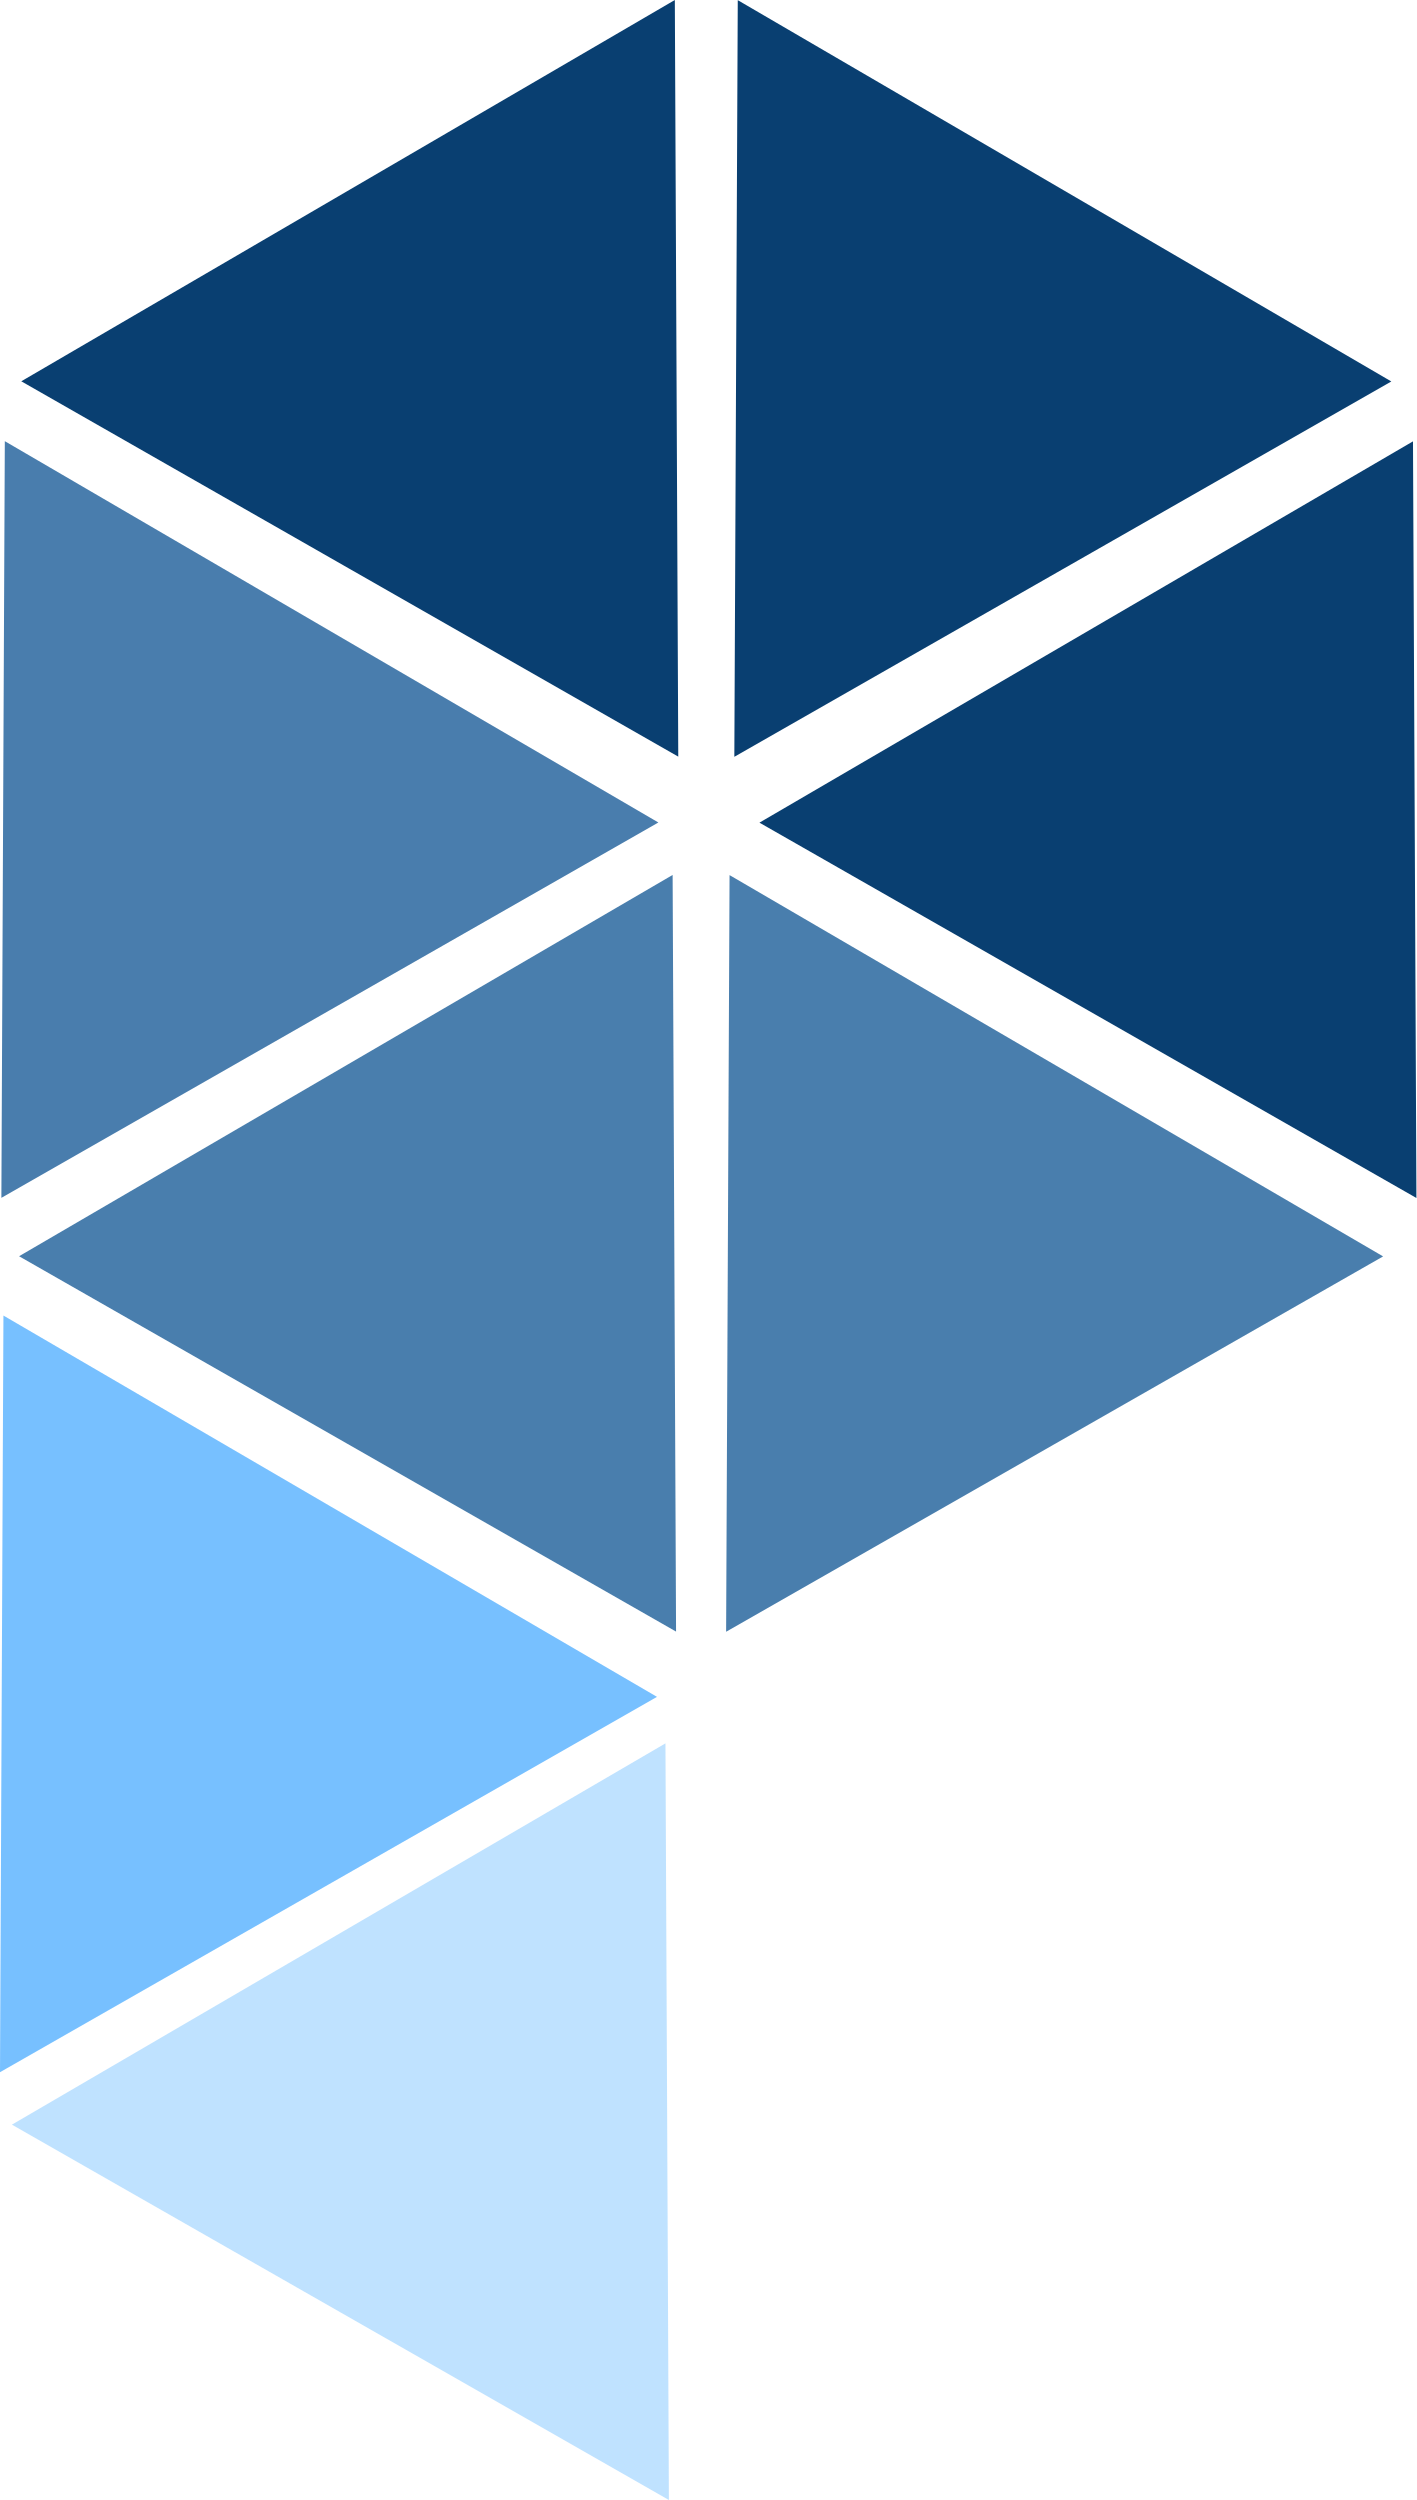
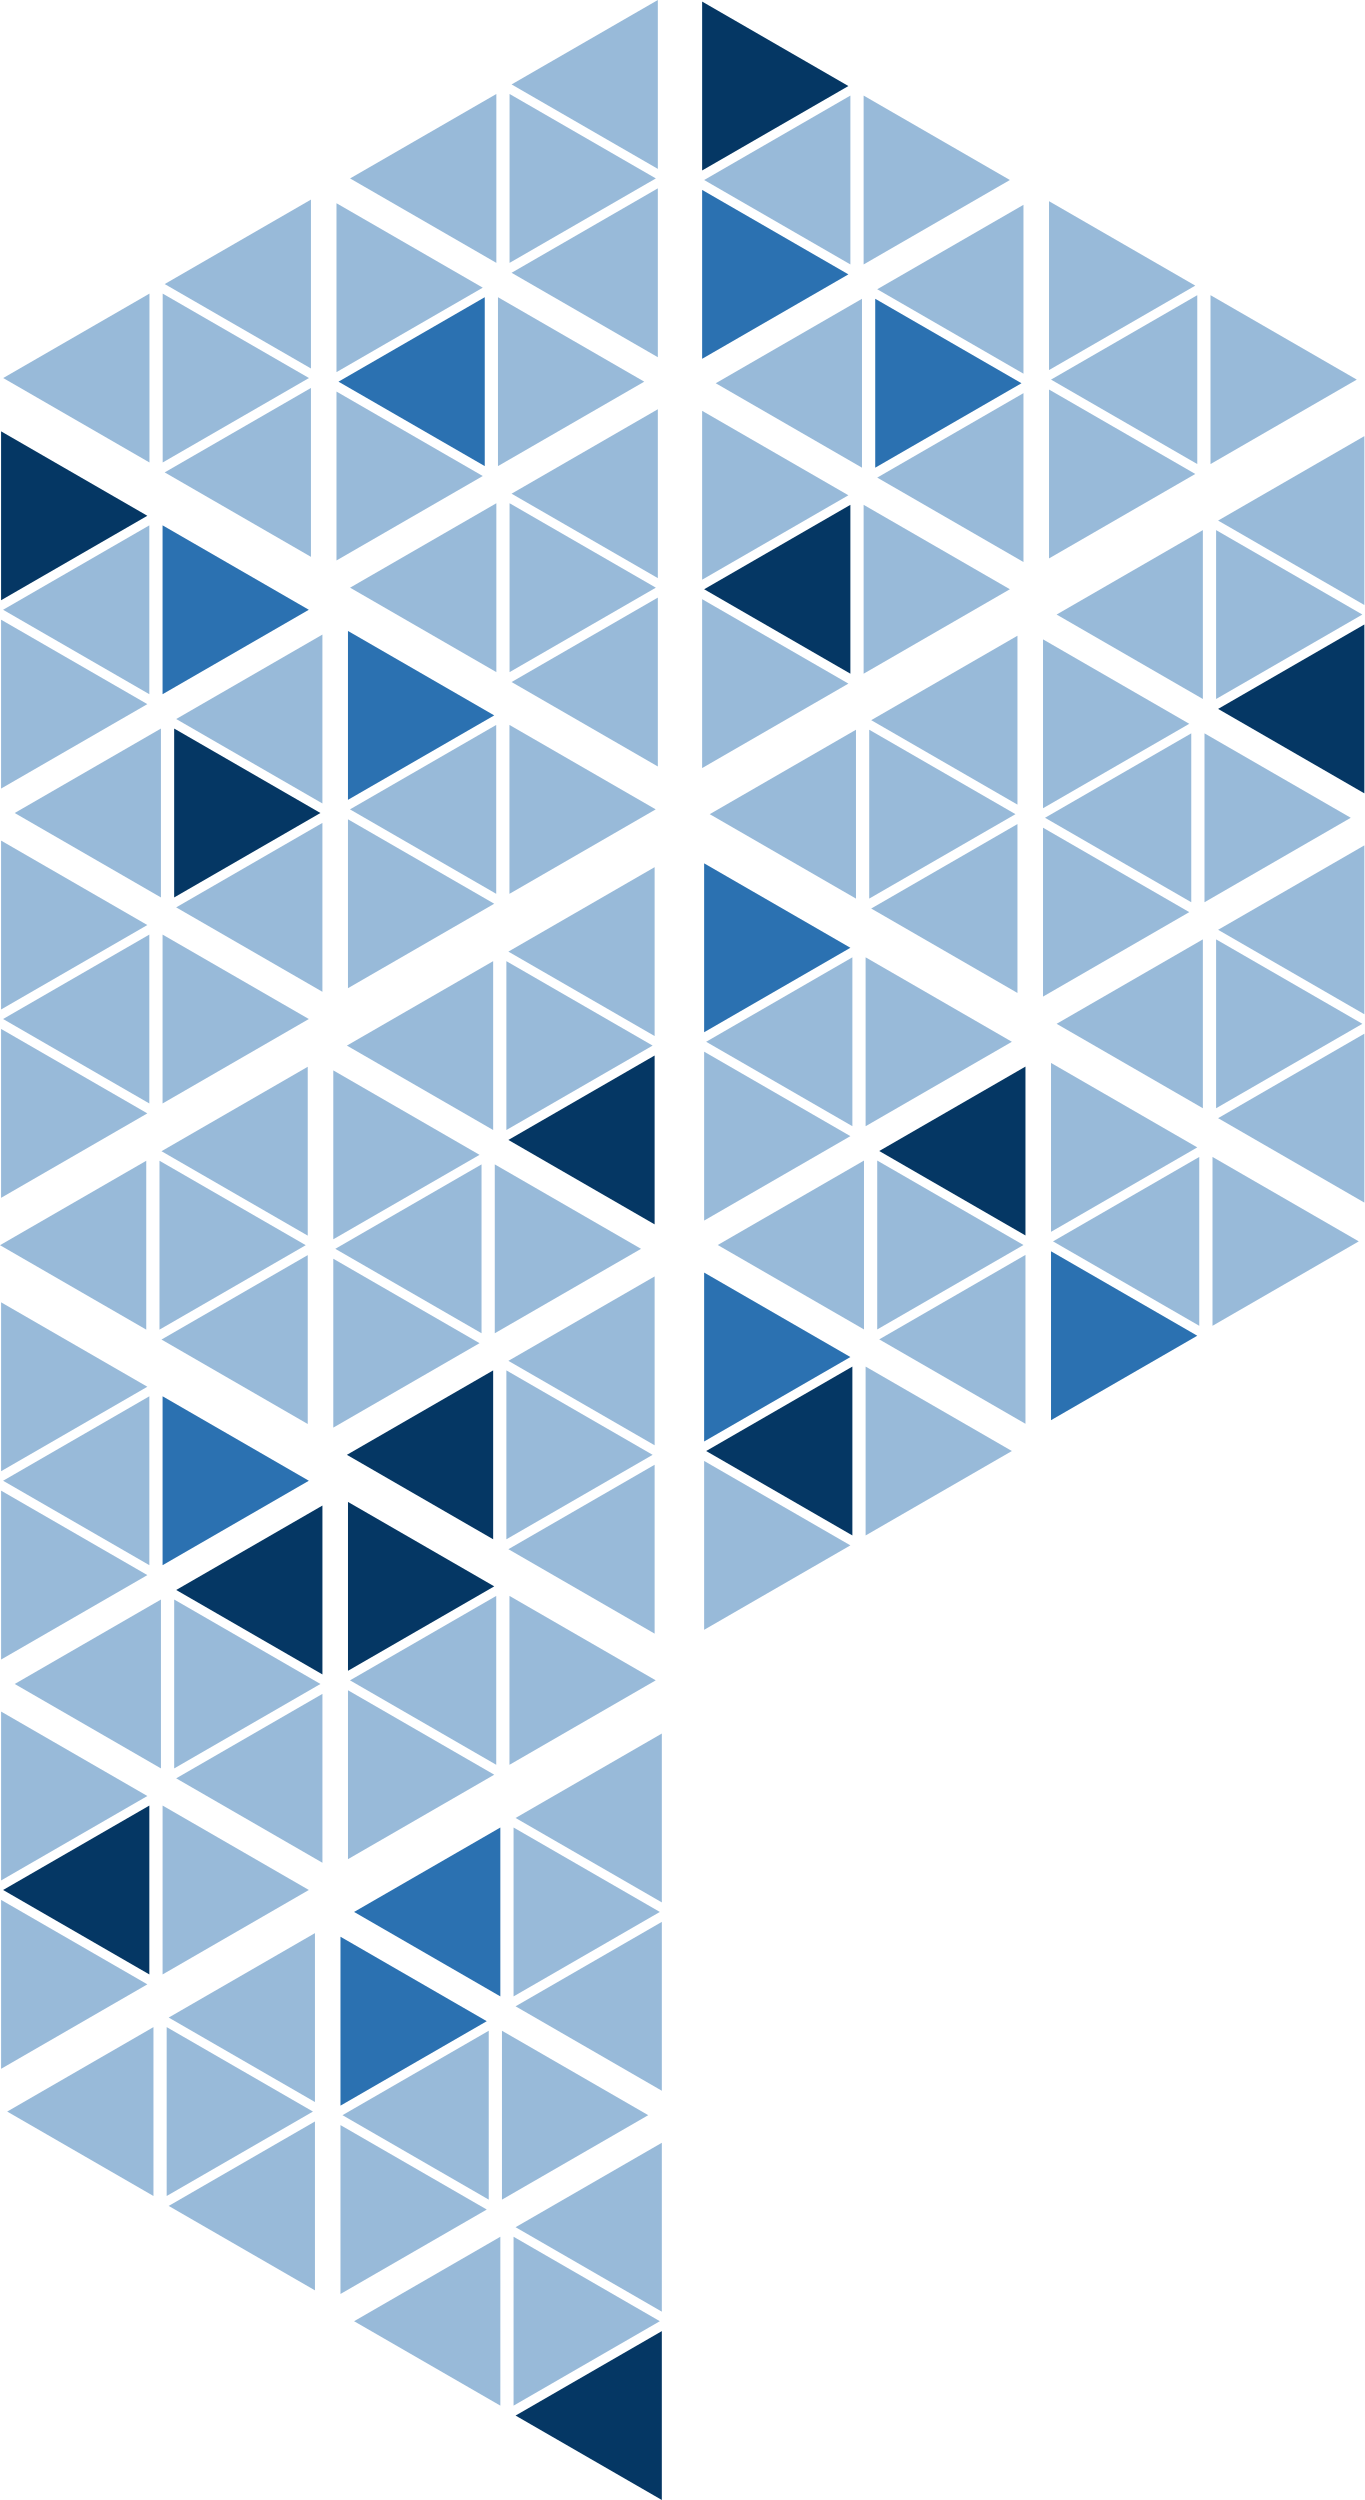
- <svg xmlns="http://www.w3.org/2000/svg" width="543.941" height="960.06" id="svg4507" version="1.1">
-   <defs id="defs4509" />
-   <g id="layer3" transform="translate(-128.1367,-66.72823)">
-     <path style="fill:#004a8c;fill-opacity:0.714;stroke:none" id="path2985-7-2-62-7" d="m 415.284,220.658 -63.856,0 -63.856,0 31.928,-55.301 31.928,-55.301 31.928,55.301 z" transform="matrix(-1.975533,1.128649,1.128649,1.975533,978.3461,-211.2669)" />
-     <path style="fill:#00396c;fill-opacity:0.961;stroke:none" id="path2985-7-2-62-7-2" d="m 415.284,220.658 -63.856,0 -63.856,0 31.928,-55.301 31.928,-55.301 31.928,55.301 z" transform="matrix(-1.975533,1.128649,1.128649,1.975533,981.4992,-547.2669)" />
-     <path style="fill:#00396c;fill-opacity:0.961;stroke:none" id="path2985-7-2-62-7-0" d="m 415.284,220.658 -63.856,0 -63.856,0 31.928,-55.301 31.928,-55.301 31.928,55.301 z" transform="matrix(1.975533,1.128649,-1.128649,1.975533,100.7151,-377.8384)" />
-     <path style="fill:#004a8c;fill-opacity:0.714;stroke:none" id="path2985-7-2-62-7-1" d="m 415.284,220.658 -63.856,0 -63.856,0 31.928,-55.301 31.928,-55.301 31.928,55.301 z" transform="matrix(1.975533,1.128649,-1.128649,1.975533,-183.6022,-211.3316)" />
-     <path style="fill:#00396c;fill-opacity:0.961;stroke:none" id="path2985-7-2-62-7-2-3" d="m 415.284,220.658 -63.856,0 -63.856,0 31.928,-55.301 31.928,-55.301 31.928,55.301 z" transform="matrix(1.975533,1.128649,-1.128649,1.975533,-182.7553,-547.3316)" />
-     <path style="fill:#004a8c;fill-opacity:0.712;stroke:none" id="path2985-7-2-62-7-0-2" d="m 415.284,220.658 -63.856,0 -63.856,0 31.928,-55.301 31.928,-55.301 31.928,55.301 z" transform="matrix(-1.975533,1.128649,1.128649,1.975533,700.0287,-377.903)" />
-     <path style="fill:#0b8eff;fill-opacity:0.557;stroke:none" id="path2985-7-2-62-7-2-1" d="m 415.284,220.658 -63.856,0 -63.856,0 31.928,-55.301 31.928,-55.301 31.928,55.301 z" transform="matrix(-1.975533,1.128649,1.128649,1.975533,699.4992,-42.12408)" />
-     <path style="fill:#0b8eff;fill-opacity:0.26;stroke:none" id="path2985-7-2-62-7-1-4" d="m 415.284,220.658 -63.856,0 -63.856,0 31.928,-55.301 31.928,-55.301 31.928,55.301 z" transform="matrix(1.975533,1.128649,-1.128649,1.975533,-186.3563,122.1616)" />
-   </g>
-   <g id="layer1" transform="translate(-128.1367,-66.72823)" />
+ <svg xmlns="http://www.w3.org/2000/svg" id="Layer_4" data-name="Layer 4" viewBox="0 0 683.34 1252.14">
+   <defs>
+     <style>.cls-1{fill:#98bad9;}.cls-2{fill:#2b71b1;}.cls-3{fill:#053764;}</style>
+   </defs>
+   <polygon class="cls-1" points="328.41 405.38 255.16 363.09 255.16 447.68 328.41 405.38" />
+   <polygon class="cls-2" points="247.53 358.31 174.28 316.02 174.28 400.6 247.53 358.31" />
+   <polygon class="cls-1" points="247.53 452.64 174.28 410.35 174.28 494.94 247.53 452.64" />
+   <polygon class="cls-1" points="175.28 405.38 248.53 363.09 248.53 447.68 175.28 405.38" />
+   <polygon class="cls-1" points="154.67 510.38 81.42 468.09 81.42 552.68 154.67 510.38" />
+   <polygon class="cls-1" points="73.79 463.31 0.54 421.02 0.54 505.6 73.79 463.31" />
+   <polygon class="cls-1" points="73.79 557.64 0.54 515.35 0.54 599.94 73.79 557.64" />
+   <polygon class="cls-1" points="1.54 510.38 74.79 468.09 74.79 552.68 1.54 510.38" />
+   <polygon class="cls-2" points="154.67 305.41 81.42 263.12 81.42 347.7 154.67 305.41" />
+   <polygon class="cls-3" points="73.79 258.33 0.54 216.04 0.54 300.63 73.79 258.33" />
+   <polygon class="cls-1" points="73.79 352.67 0.54 310.38 0.54 394.96 73.79 352.67" />
+   <polygon class="cls-1" points="1.54 305.41 74.79 263.12 74.79 347.7 1.54 305.41" />
+   <polygon class="cls-1" points="7.35 407.2 80.6 364.9 80.6 449.49 7.35 407.2" />
+   <polygon class="cls-1" points="88.23 360.13 161.48 317.83 161.48 402.42 88.23 360.13" />
+   <polygon class="cls-1" points="88.23 454.46 161.48 412.16 161.48 496.75 88.23 454.46" />
+   <polygon class="cls-3" points="160.48 407.2 87.23 364.9 87.23 449.49 160.48 407.2" />
+   <polygon class="cls-1" points="680.54 621.75 607.29 579.46 607.29 664.04 680.54 621.75" />
+   <polygon class="cls-1" points="599.66 574.68 526.41 532.38 526.41 616.97 599.66 574.68" />
+   <polygon class="cls-2" points="599.66 669.01 526.41 626.72 526.41 711.3 599.66 669.01" />
+   <polygon class="cls-1" points="527.41 621.75 600.66 579.46 600.66 664.04 527.41 621.75" />
+   <polygon class="cls-1" points="506.8 726.75 433.55 684.46 433.55 769.04 506.8 726.75" />
+   <polygon class="cls-2" points="425.92 679.68 352.67 637.38 352.67 721.97 425.92 679.68" />
+   <polygon class="cls-1" points="425.92 774.01 352.67 731.72 352.67 816.3 425.92 774.01" />
+   <polygon class="cls-3" points="353.67 726.75 426.92 684.46 426.92 769.04 353.67 726.75" />
+   <polygon class="cls-1" points="506.8 521.78 433.55 479.48 433.55 564.07 506.8 521.78" />
+   <polygon class="cls-2" points="425.92 474.7 352.67 432.41 352.67 517 425.92 474.7" />
+   <polygon class="cls-1" points="425.92 569.04 352.67 526.74 352.67 611.33 425.92 569.04" />
+   <polygon class="cls-1" points="353.67 521.78 426.92 479.48 426.92 564.07 353.67 521.78" />
+   <polygon class="cls-1" points="359.48 623.57 432.73 581.27 432.73 665.86 359.48 623.57" />
+   <polygon class="cls-3" points="440.36 576.49 513.61 534.2 513.61 618.79 440.36 576.49" />
+   <polygon class="cls-1" points="440.36 670.83 513.61 628.53 513.61 713.12 440.36 670.83" />
+   <polygon class="cls-1" points="512.61 623.57 439.36 581.27 439.36 665.86 512.61 623.57" />
+   <polygon class="cls-1" points="679.54 190.13 606.29 147.84 606.29 232.43 679.54 190.13" />
+   <polygon class="cls-1" points="598.66 143.06 525.41 100.77 525.41 185.35 598.66 143.06" />
+   <polygon class="cls-1" points="598.66 237.39 525.41 195.1 525.41 279.69 598.66 237.39" />
+   <polygon class="cls-1" points="526.41 190.13 599.66 147.84 599.66 232.43 526.41 190.13" />
+   <polygon class="cls-1" points="505.8 295.13 432.55 252.84 432.55 337.43 505.8 295.13" />
+   <polygon class="cls-1" points="424.92 248.06 351.67 205.77 351.67 290.35 424.92 248.06" />
+   <polygon class="cls-1" points="424.92 342.39 351.67 300.1 351.67 384.69 424.92 342.39" />
+   <polygon class="cls-3" points="352.67 295.13 425.92 252.84 425.92 337.43 352.67 295.13" />
+   <polygon class="cls-1" points="505.8 90.16 432.55 47.87 432.55 132.45 505.8 90.16" />
+   <polygon class="cls-3" points="424.92 43.09 351.67 0.79 351.67 85.38 424.92 43.09" />
+   <polygon class="cls-2" points="424.92 137.42 351.67 95.12 351.67 179.71 424.92 137.42" />
+   <polygon class="cls-1" points="352.67 90.16 425.92 47.87 425.92 132.45 352.67 90.16" />
+   <polygon class="cls-1" points="358.48 191.95 431.73 149.65 431.73 234.24 358.48 191.95" />
+   <polygon class="cls-1" points="439.36 144.87 512.61 102.58 512.61 187.17 439.36 144.87" />
+   <polygon class="cls-1" points="439.36 239.21 512.61 196.91 512.61 281.5 439.36 239.21" />
+   <polygon class="cls-2" points="511.61 191.95 438.36 149.65 438.36 234.24 511.61 191.95" />
+   <polygon class="cls-1" points="328.42 841.61 255.17 799.32 255.17 883.91 328.42 841.61" />
+   <polygon class="cls-3" points="247.54 794.54 174.29 752.25 174.29 836.83 247.54 794.54" />
+   <polygon class="cls-1" points="247.54 888.87 174.29 846.58 174.29 931.17 247.54 888.87" />
+   <polygon class="cls-1" points="175.29 841.61 248.54 799.32 248.54 883.91 175.29 841.61" />
+   <polygon class="cls-1" points="154.68 946.61 81.43 904.32 81.43 988.91 154.68 946.61" />
+   <polygon class="cls-1" points="73.8 899.54 0.55 857.25 0.55 941.83 73.8 899.54" />
+   <polygon class="cls-1" points="73.8 993.87 0.55 951.58 0.55 1036.17 73.8 993.87" />
+   <polygon class="cls-3" points="1.55 946.61 74.8 904.32 74.8 988.91 1.55 946.61" />
+   <polygon class="cls-2" points="154.68 741.64 81.43 699.34 81.43 783.93 154.68 741.64" />
+   <polygon class="cls-1" points="73.8 694.56 0.55 652.27 0.55 736.86 73.8 694.56" />
+   <polygon class="cls-1" points="73.8 788.9 0.55 746.6 0.55 831.19 73.8 788.9" />
+   <polygon class="cls-1" points="1.55 741.64 74.8 699.34 74.8 783.93 1.55 741.64" />
+   <polygon class="cls-1" points="7.36 843.43 80.61 801.13 80.61 885.72 7.36 843.43" />
+   <polygon class="cls-3" points="88.24 796.35 161.49 754.06 161.49 838.65 88.24 796.35" />
+   <polygon class="cls-1" points="88.24 890.69 161.49 848.39 161.49 932.98 88.24 890.69" />
+   <polygon class="cls-1" points="160.49 843.43 87.24 801.13 87.24 885.72 160.49 843.43" />
+   <polygon class="cls-1" points="355.47 407.78 428.72 365.49 428.72 450.07 355.47 407.78" />
+   <polygon class="cls-1" points="436.35 360.7 509.6 318.41 509.6 403 436.35 360.7" />
+   <polygon class="cls-1" points="436.35 455.04 509.6 412.74 509.6 497.33 436.35 455.04" />
+   <polygon class="cls-1" points="508.6 407.78 435.35 365.49 435.35 450.07 508.6 407.78" />
+   <polygon class="cls-1" points="529.21 512.78 602.46 470.49 602.46 555.07 529.21 512.78" />
+   <polygon class="cls-1" points="610.09 465.7 683.34 423.41 683.34 508 610.09 465.7" />
+   <polygon class="cls-1" points="610.09 560.04 683.34 517.74 683.34 602.33 610.09 560.04" />
+   <polygon class="cls-1" points="682.34 512.78 609.09 470.49 609.09 555.07 682.34 512.78" />
+   <polygon class="cls-1" points="529.21 307.8 602.46 265.51 602.46 350.1 529.21 307.8" />
+   <polygon class="cls-1" points="610.09 260.73 683.34 218.44 683.34 303.02 610.09 260.73" />
+   <polygon class="cls-3" points="610.09 355.06 683.34 312.77 683.34 397.36 610.09 355.06" />
+   <polygon class="cls-1" points="682.34 307.8 609.09 265.51 609.09 350.1 682.34 307.8" />
+   <polygon class="cls-1" points="676.53 409.59 603.28 367.3 603.28 451.89 676.53 409.59" />
+   <polygon class="cls-1" points="595.65 362.52 522.4 320.23 522.4 404.81 595.65 362.52" />
+   <polygon class="cls-1" points="595.65 456.85 522.4 414.56 522.4 499.15 595.65 456.85" />
+   <polygon class="cls-1" points="523.4 409.59 596.65 367.3 596.65 451.89 523.4 409.59" />
+   <polygon class="cls-1" points="1.6 189.34 74.86 147.05 74.86 231.64 1.6 189.34" />
+   <polygon class="cls-1" points="82.48 142.27 155.74 99.97 155.74 184.56 82.48 142.27" />
+   <polygon class="cls-1" points="82.48 236.6 155.74 194.31 155.74 278.9 82.48 236.6" />
+   <polygon class="cls-1" points="154.74 189.34 81.48 147.05 81.48 231.64 154.74 189.34" />
+   <polygon class="cls-1" points="175.34 294.34 248.6 252.05 248.6 336.64 175.34 294.34" />
+   <polygon class="cls-1" points="256.22 247.27 329.48 204.97 329.48 289.56 256.22 247.27" />
+   <polygon class="cls-1" points="256.22 341.6 329.48 299.31 329.48 383.9 256.22 341.6" />
+   <polygon class="cls-1" points="328.48 294.34 255.22 252.05 255.22 336.64 328.48 294.34" />
+   <polygon class="cls-1" points="175.34 89.37 248.6 47.07 248.6 131.66 175.34 89.37" />
+   <polygon class="cls-1" points="256.22 42.29 329.48 0 329.48 84.59 256.22 42.29" />
+   <polygon class="cls-1" points="256.22 136.63 329.48 94.33 329.48 178.92 256.22 136.63" />
+   <polygon class="cls-1" points="328.48 89.37 255.22 47.07 255.22 131.66 328.48 89.37" />
+   <polygon class="cls-1" points="322.67 191.16 249.41 148.86 249.41 233.45 322.67 191.16" />
+   <polygon class="cls-1" points="241.79 144.08 168.53 101.79 168.53 186.38 241.79 144.08" />
+   <polygon class="cls-1" points="241.79 238.42 168.53 196.12 168.53 280.71 241.79 238.42" />
+   <polygon class="cls-2" points="169.53 191.16 242.79 148.86 242.79 233.45 169.53 191.16" />
+   <polygon class="cls-1" points="0 623.66 73.25 581.37 73.25 665.96 0 623.66" />
+   <polygon class="cls-1" points="80.88 576.59 154.13 534.3 154.13 618.88 80.88 576.59" />
+   <polygon class="cls-1" points="80.88 670.92 154.13 628.63 154.13 713.22 80.88 670.92" />
+   <polygon class="cls-1" points="153.13 623.66 79.88 581.37 79.88 665.96 153.13 623.66" />
+   <polygon class="cls-3" points="173.74 728.66 247 686.37 247 770.96 173.74 728.66" />
+   <polygon class="cls-1" points="254.62 681.59 327.87 639.3 327.87 723.88 254.62 681.59" />
+   <polygon class="cls-1" points="254.62 775.92 327.87 733.63 327.87 818.22 254.62 775.92" />
+   <polygon class="cls-1" points="326.87 728.66 253.62 686.37 253.62 770.96 326.87 728.66" />
+   <polygon class="cls-1" points="173.74 523.69 247 481.4 247 565.98 173.74 523.69" />
+   <polygon class="cls-1" points="254.62 476.62 327.87 434.32 327.87 518.91 254.62 476.62" />
+   <polygon class="cls-3" points="254.62 570.95 327.87 528.66 327.87 613.24 254.62 570.95" />
+   <polygon class="cls-1" points="326.87 523.69 253.62 481.4 253.62 565.98 326.87 523.69" />
+   <polygon class="cls-1" points="321.06 625.48 247.81 583.19 247.81 667.77 321.06 625.48" />
+   <polygon class="cls-1" points="240.18 578.41 166.93 536.11 166.93 620.7 240.18 578.41" />
+   <polygon class="cls-1" points="240.18 672.74 166.93 630.45 166.93 715.03 240.18 672.74" />
+   <polygon class="cls-1" points="167.93 625.48 241.18 583.19 241.18 667.77 167.93 625.48" />
+   <polygon class="cls-1" points="3.6 1057.59 76.86 1015.29 76.86 1099.88 3.6 1057.59" />
+   <polygon class="cls-1" points="84.48 1010.51 157.74 968.22 157.74 1052.81 84.48 1010.51" />
+   <polygon class="cls-1" points="84.48 1104.85 157.74 1062.55 157.74 1147.14 84.48 1104.85" />
+   <polygon class="cls-1" points="156.74 1057.59 83.48 1015.29 83.48 1099.88 156.74 1057.59" />
+   <polygon class="cls-1" points="177.34 1162.59 250.6 1120.29 250.6 1204.88 177.34 1162.59" />
+   <polygon class="cls-1" points="258.22 1115.51 331.48 1073.22 331.48 1157.81 258.22 1115.51" />
+   <polygon class="cls-3" points="258.22 1209.85 331.48 1167.55 331.48 1252.14 258.22 1209.85" />
+   <polygon class="cls-1" points="330.48 1162.59 257.22 1120.29 257.22 1204.88 330.48 1162.59" />
+   <polygon class="cls-2" points="177.34 957.61 250.6 915.32 250.6 999.91 177.34 957.61" />
+   <polygon class="cls-1" points="258.22 910.54 331.48 868.25 331.48 952.83 258.22 910.54" />
+   <polygon class="cls-1" points="258.22 1004.87 331.48 962.58 331.48 1047.17 258.22 1004.87" />
+   <polygon class="cls-1" points="330.48 957.61 257.22 915.32 257.22 999.91 330.48 957.61" />
+   <polygon class="cls-1" points="324.67 1059.4 251.41 1017.11 251.41 1101.7 324.67 1059.4" />
+   <polygon class="cls-2" points="243.79 1012.33 170.53 970.03 170.53 1054.62 243.79 1012.33" />
+   <polygon class="cls-1" points="243.79 1106.66 170.53 1064.37 170.53 1148.95 243.79 1106.66" />
+   <polygon class="cls-1" points="171.53 1059.4 244.79 1017.11 244.79 1101.7 171.53 1059.4" />
</svg>
